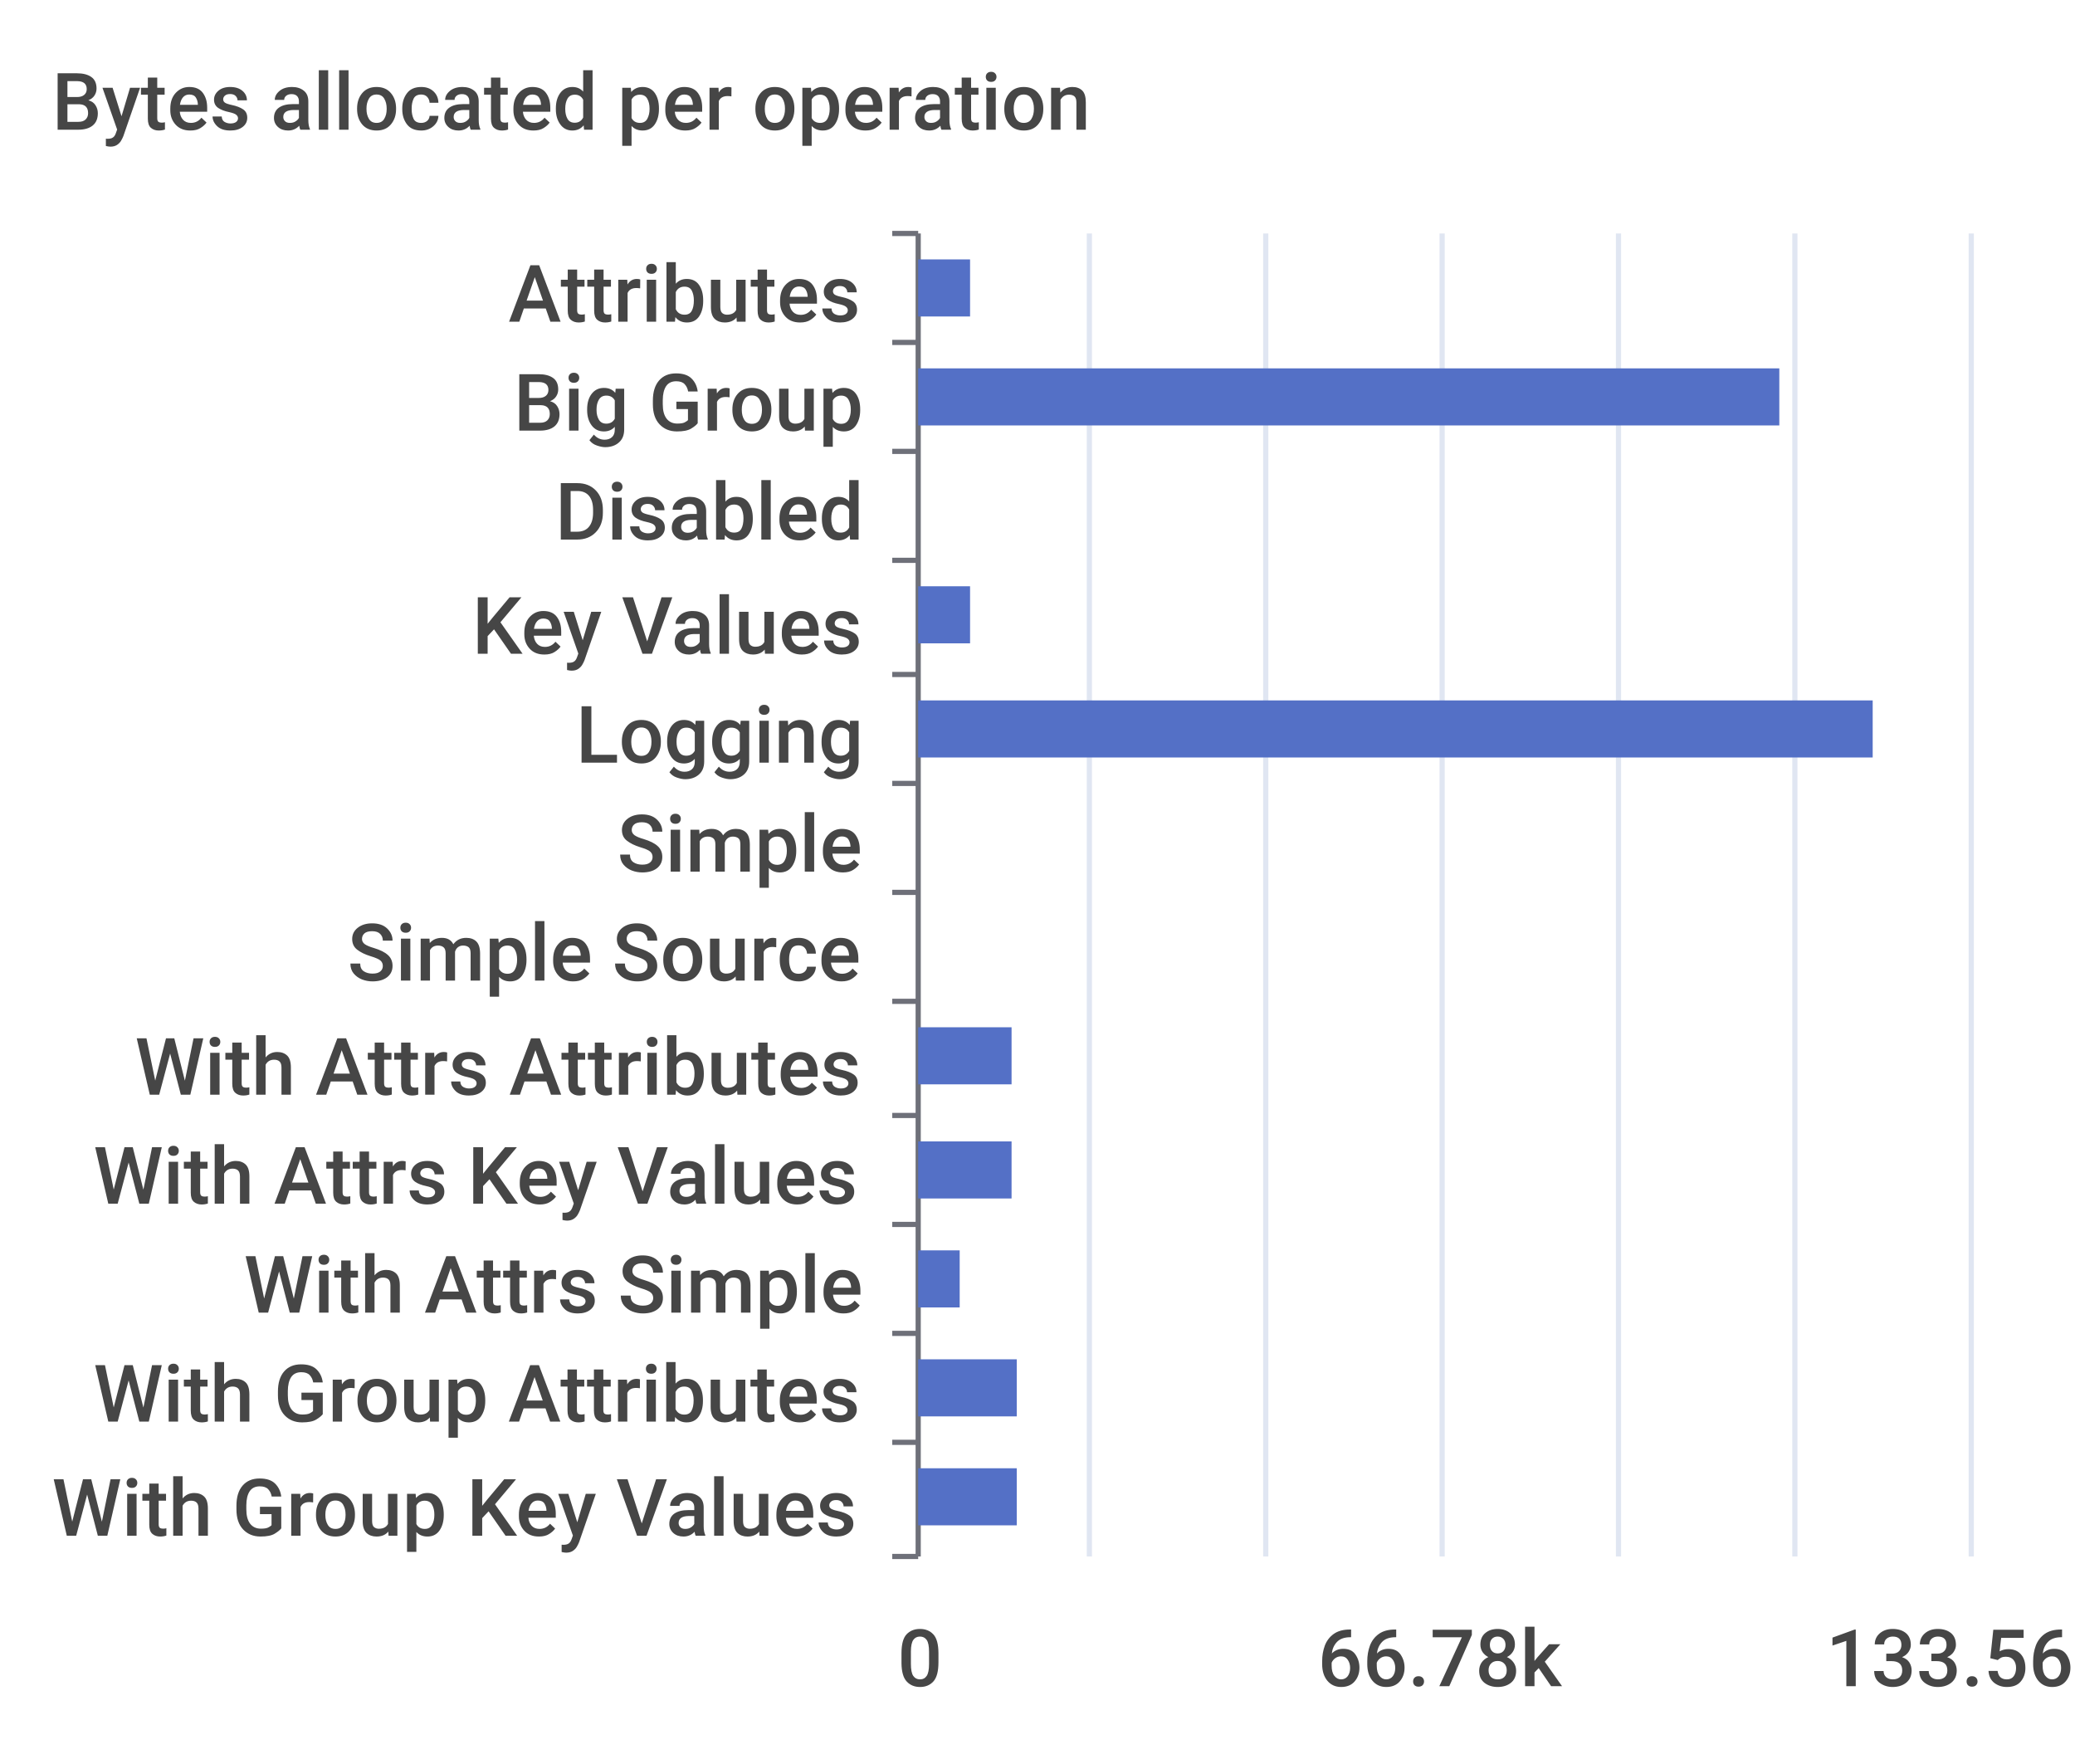
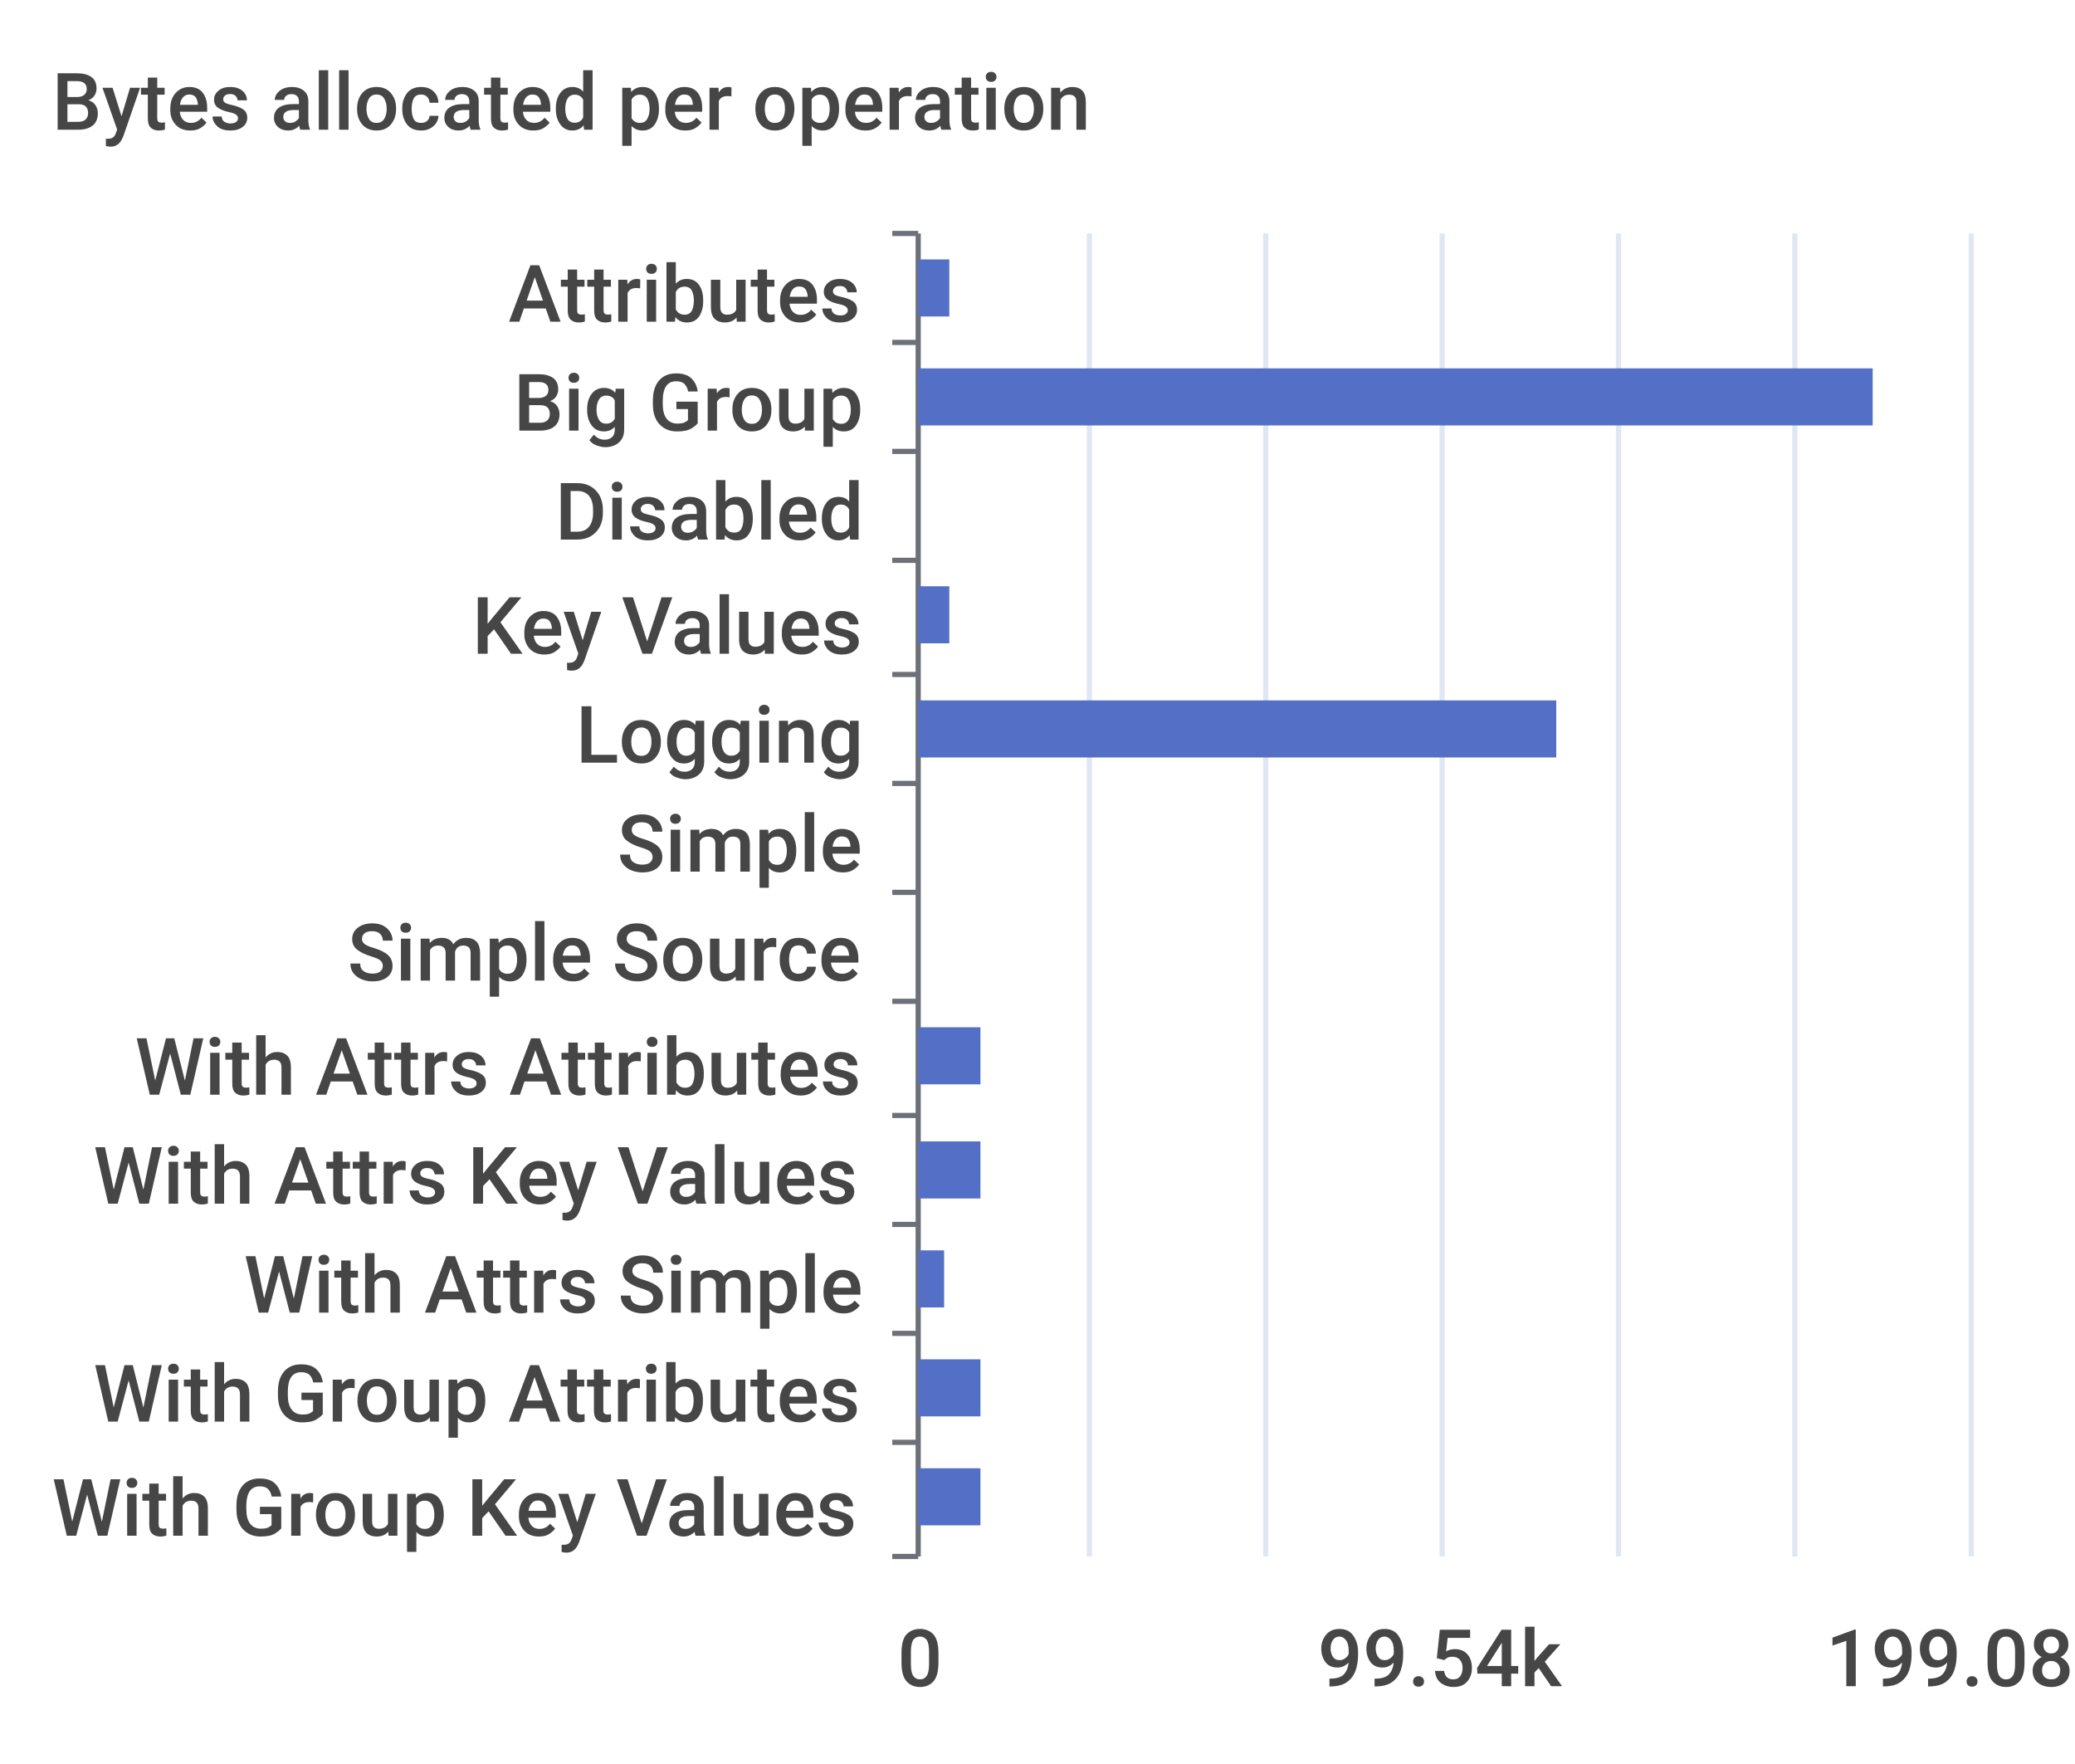
<svg xmlns="http://www.w3.org/2000/svg" width="400" height="340">\n<path d="M 0 0 L 400 0 L 400 340 L 0 340 L 0 0" style="stroke-width:0;stroke:none;fill:rgba(255,255,255,1.0)" />
  <text x="10" y="25" style="stroke-width:0;stroke:none;fill:rgba(70,70,70,1.0);font-size:15.3px;font-family:'Roboto Medium',sans-serif">Bytes allocated per operation</text>
  <path d="M 172 45 L 177 45" style="stroke-width:1;stroke:rgba(110,112,121,1.0);fill:none" />
  <path d="M 172 66 L 177 66" style="stroke-width:1;stroke:rgba(110,112,121,1.0);fill:none" />
  <path d="M 172 87 L 177 87" style="stroke-width:1;stroke:rgba(110,112,121,1.0);fill:none" />
  <path d="M 172 108 L 177 108" style="stroke-width:1;stroke:rgba(110,112,121,1.0);fill:none" />
  <path d="M 172 130 L 177 130" style="stroke-width:1;stroke:rgba(110,112,121,1.0);fill:none" />
  <path d="M 172 151 L 177 151" style="stroke-width:1;stroke:rgba(110,112,121,1.0);fill:none" />
  <path d="M 172 172 L 177 172" style="stroke-width:1;stroke:rgba(110,112,121,1.0);fill:none" />
  <path d="M 172 193 L 177 193" style="stroke-width:1;stroke:rgba(110,112,121,1.0);fill:none" />
  <path d="M 172 215 L 177 215" style="stroke-width:1;stroke:rgba(110,112,121,1.0);fill:none" />
  <path d="M 172 236 L 177 236" style="stroke-width:1;stroke:rgba(110,112,121,1.0);fill:none" />
  <path d="M 172 257 L 177 257" style="stroke-width:1;stroke:rgba(110,112,121,1.0);fill:none" />
  <path d="M 172 278 L 177 278" style="stroke-width:1;stroke:rgba(110,112,121,1.0);fill:none" />
  <path d="M 172 300 L 177 300" style="stroke-width:1;stroke:rgba(110,112,121,1.0);fill:none" />
  <path d="M 177 45 L 177 300" style="stroke-width:1;stroke:rgba(110,112,121,1.0);fill:none" />
  <text x="98" y="62" style="stroke-width:0;stroke:none;fill:rgba(70,70,70,1.0);font-size:15.3px;font-family:'Roboto Medium',sans-serif">Attributes</text>
  <text x="99" y="83" style="stroke-width:0;stroke:none;fill:rgba(70,70,70,1.0);font-size:15.3px;font-family:'Roboto Medium',sans-serif">Big Group</text>
  <text x="107" y="104" style="stroke-width:0;stroke:none;fill:rgba(70,70,70,1.0);font-size:15.3px;font-family:'Roboto Medium',sans-serif">Disabled</text>
  <text x="91" y="126" style="stroke-width:0;stroke:none;fill:rgba(70,70,70,1.0);font-size:15.3px;font-family:'Roboto Medium',sans-serif">Key Values</text>
  <text x="111" y="147" style="stroke-width:0;stroke:none;fill:rgba(70,70,70,1.0);font-size:15.3px;font-family:'Roboto Medium',sans-serif">Logging</text>
  <text x="119" y="168" style="stroke-width:0;stroke:none;fill:rgba(70,70,70,1.0);font-size:15.3px;font-family:'Roboto Medium',sans-serif">Simple</text>
  <text x="67" y="189" style="stroke-width:0;stroke:none;fill:rgba(70,70,70,1.0);font-size:15.3px;font-family:'Roboto Medium',sans-serif">Simple Source</text>
  <text x="26" y="211" style="stroke-width:0;stroke:none;fill:rgba(70,70,70,1.0);font-size:15.3px;font-family:'Roboto Medium',sans-serif">With Attrs Attributes</text>
  <text x="18" y="232" style="stroke-width:0;stroke:none;fill:rgba(70,70,70,1.0);font-size:15.3px;font-family:'Roboto Medium',sans-serif">With Attrs Key Values</text>
  <text x="47" y="253" style="stroke-width:0;stroke:none;fill:rgba(70,70,70,1.0);font-size:15.3px;font-family:'Roboto Medium',sans-serif">With Attrs Simple</text>
  <text x="18" y="274" style="stroke-width:0;stroke:none;fill:rgba(70,70,70,1.0);font-size:15.3px;font-family:'Roboto Medium',sans-serif">With Group Attributes</text>
  <text x="10" y="296" style="stroke-width:0;stroke:none;fill:rgba(70,70,70,1.0);font-size:15.3px;font-family:'Roboto Medium',sans-serif">With Group Key Values</text>
  <text x="173" y="325" style="stroke-width:0;stroke:none;fill:rgba(70,70,70,1.0);font-size:15.3px;font-family:'Roboto Medium',sans-serif">0</text>
-   <text x="254" y="325" style="stroke-width:0;stroke:none;fill:rgba(70,70,70,1.0);font-size:15.3px;font-family:'Roboto Medium',sans-serif">66.78k</text>
-   <text x="352" y="325" style="stroke-width:0;stroke:none;fill:rgba(70,70,70,1.0);font-size:15.3px;font-family:'Roboto Medium',sans-serif">133.56k</text>
+   <text x="254" y="325" style="stroke-width:0;stroke:none;fill:rgba(70,70,70,1.0);font-size:15.3px;font-family:'Roboto Medium',sans-serif">99.54k</text>
+   <text x="352" y="325" style="stroke-width:0;stroke:none;fill:rgba(70,70,70,1.0);font-size:15.3px;font-family:'Roboto Medium',sans-serif">199.08k</text>
  <path d="M 210 45 L 210 300" style="stroke-width:1;stroke:rgba(224,230,242,1.0);fill:none" />
  <path d="M 244 45 L 244 300" style="stroke-width:1;stroke:rgba(224,230,242,1.0);fill:none" />
  <path d="M 278 45 L 278 300" style="stroke-width:1;stroke:rgba(224,230,242,1.0);fill:none" />
  <path d="M 312 45 L 312 300" style="stroke-width:1;stroke:rgba(224,230,242,1.0);fill:none" />
  <path d="M 346 45 L 346 300" style="stroke-width:1;stroke:rgba(224,230,242,1.0);fill:none" />
  <path d="M 380 45 L 380 300" style="stroke-width:1;stroke:rgba(224,230,242,1.0);fill:none" />
-   <path d="M 177 283 L 196 283 L 196 294 L 177 294 L 177 283" style="stroke-width:0;stroke:none;fill:rgba(84,112,198,1.0)" />
-   <path d="M 177 262 L 196 262 L 196 273 L 177 273 L 177 262" style="stroke-width:0;stroke:none;fill:rgba(84,112,198,1.0)" />
-   <path d="M 177 241 L 185 241 L 185 252 L 177 252 L 177 241" style="stroke-width:0;stroke:none;fill:rgba(84,112,198,1.0)" />
-   <path d="M 177 220 L 195 220 L 195 231 L 177 231 L 177 220" style="stroke-width:0;stroke:none;fill:rgba(84,112,198,1.0)" />
-   <path d="M 177 198 L 195 198 L 195 209 L 177 209 L 177 198" style="stroke-width:0;stroke:none;fill:rgba(84,112,198,1.0)" />
+   <path d="M 177 283 L 189 283 L 189 294 L 177 294 L 177 283" style="stroke-width:0;stroke:none;fill:rgba(84,112,198,1.0)" />
+   <path d="M 177 262 L 189 262 L 189 273 L 177 273 L 177 262" style="stroke-width:0;stroke:none;fill:rgba(84,112,198,1.0)" />
+   <path d="M 177 241 L 182 241 L 182 252 L 177 252 L 177 241" style="stroke-width:0;stroke:none;fill:rgba(84,112,198,1.0)" />
+   <path d="M 177 220 L 189 220 L 189 231 L 177 231 L 177 220" style="stroke-width:0;stroke:none;fill:rgba(84,112,198,1.0)" />
+   <path d="M 177 198 L 189 198 L 189 209 L 177 209 L 177 198" style="stroke-width:0;stroke:none;fill:rgba(84,112,198,1.0)" />
  <path d="M 177 177 L 177 177 L 177 188 L 177 188 L 177 177" style="stroke-width:0;stroke:none;fill:rgba(84,112,198,1.0)" />
  <path d="M 177 156 L 177 156 L 177 167 L 177 167 L 177 156" style="stroke-width:0;stroke:none;fill:rgba(84,112,198,1.0)" />
-   <path d="M 177 135 L 361 135 L 361 146 L 177 146 L 177 135" style="stroke-width:0;stroke:none;fill:rgba(84,112,198,1.0)" />
-   <path d="M 177 113 L 187 113 L 187 124 L 177 124 L 177 113" style="stroke-width:0;stroke:none;fill:rgba(84,112,198,1.0)" />
+   <path d="M 177 135 L 300 135 L 300 146 L 177 146 L 177 135" style="stroke-width:0;stroke:none;fill:rgba(84,112,198,1.0)" />
+   <path d="M 177 113 L 183 113 L 183 124 L 177 124 L 177 113" style="stroke-width:0;stroke:none;fill:rgba(84,112,198,1.0)" />
  <path d="M 177 92 L 177 92 L 177 103 L 177 103 L 177 92" style="stroke-width:0;stroke:none;fill:rgba(84,112,198,1.0)" />
-   <path d="M 177 71 L 343 71 L 343 82 L 177 82 L 177 71" style="stroke-width:0;stroke:none;fill:rgba(84,112,198,1.0)" />
-   <path d="M 177 50 L 187 50 L 187 61 L 177 61 L 177 50" style="stroke-width:0;stroke:none;fill:rgba(84,112,198,1.0)" />
+   <path d="M 177 71 L 361 71 L 361 82 L 177 82 L 177 71" style="stroke-width:0;stroke:none;fill:rgba(84,112,198,1.0)" />
+   <path d="M 177 50 L 183 50 L 183 61 L 177 61 L 177 50" style="stroke-width:0;stroke:none;fill:rgba(84,112,198,1.0)" />
</svg>
